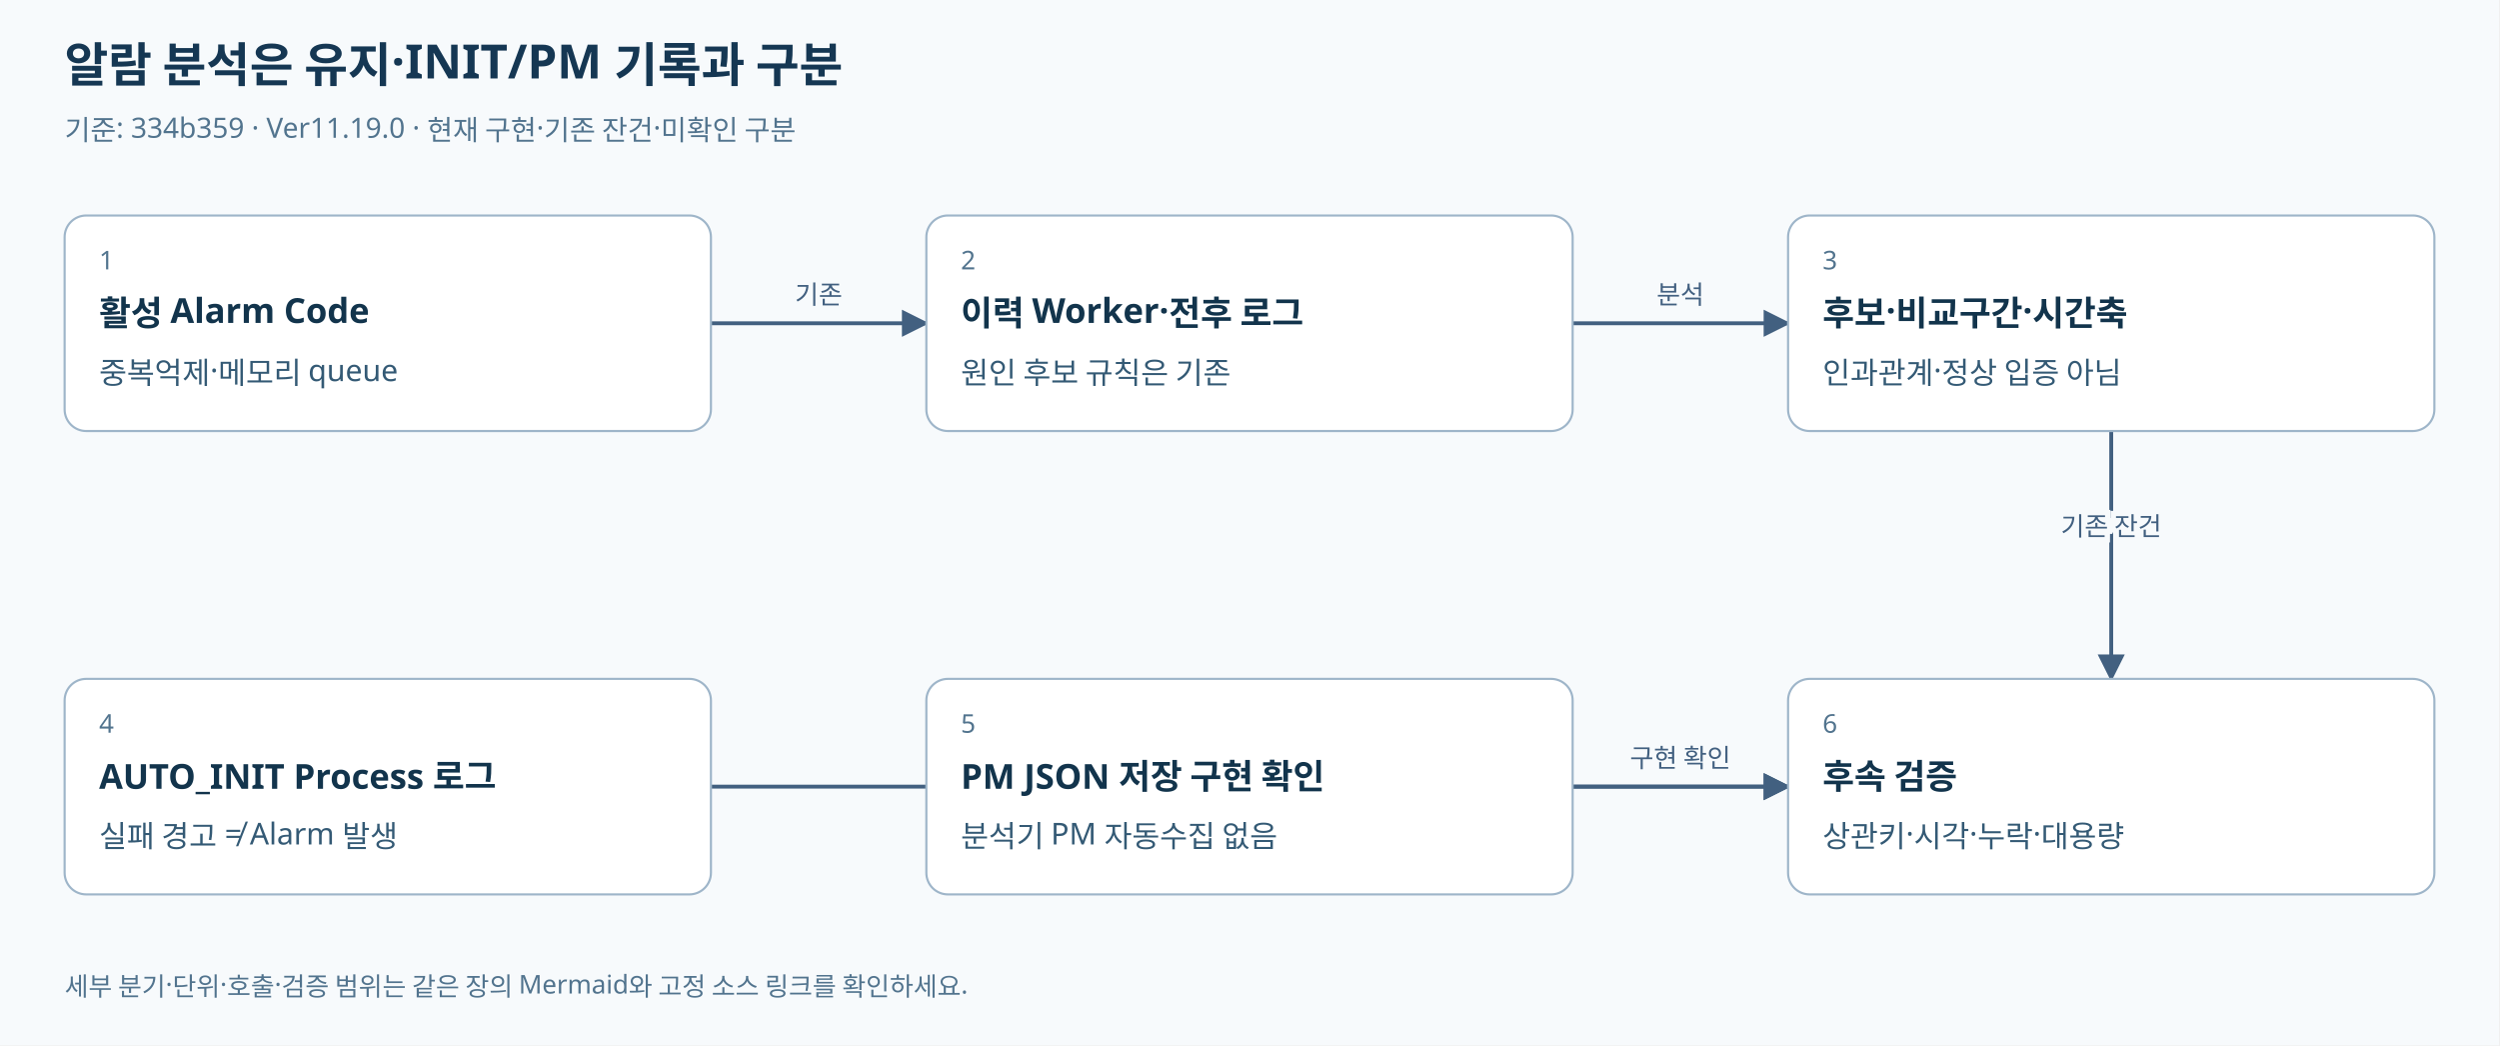
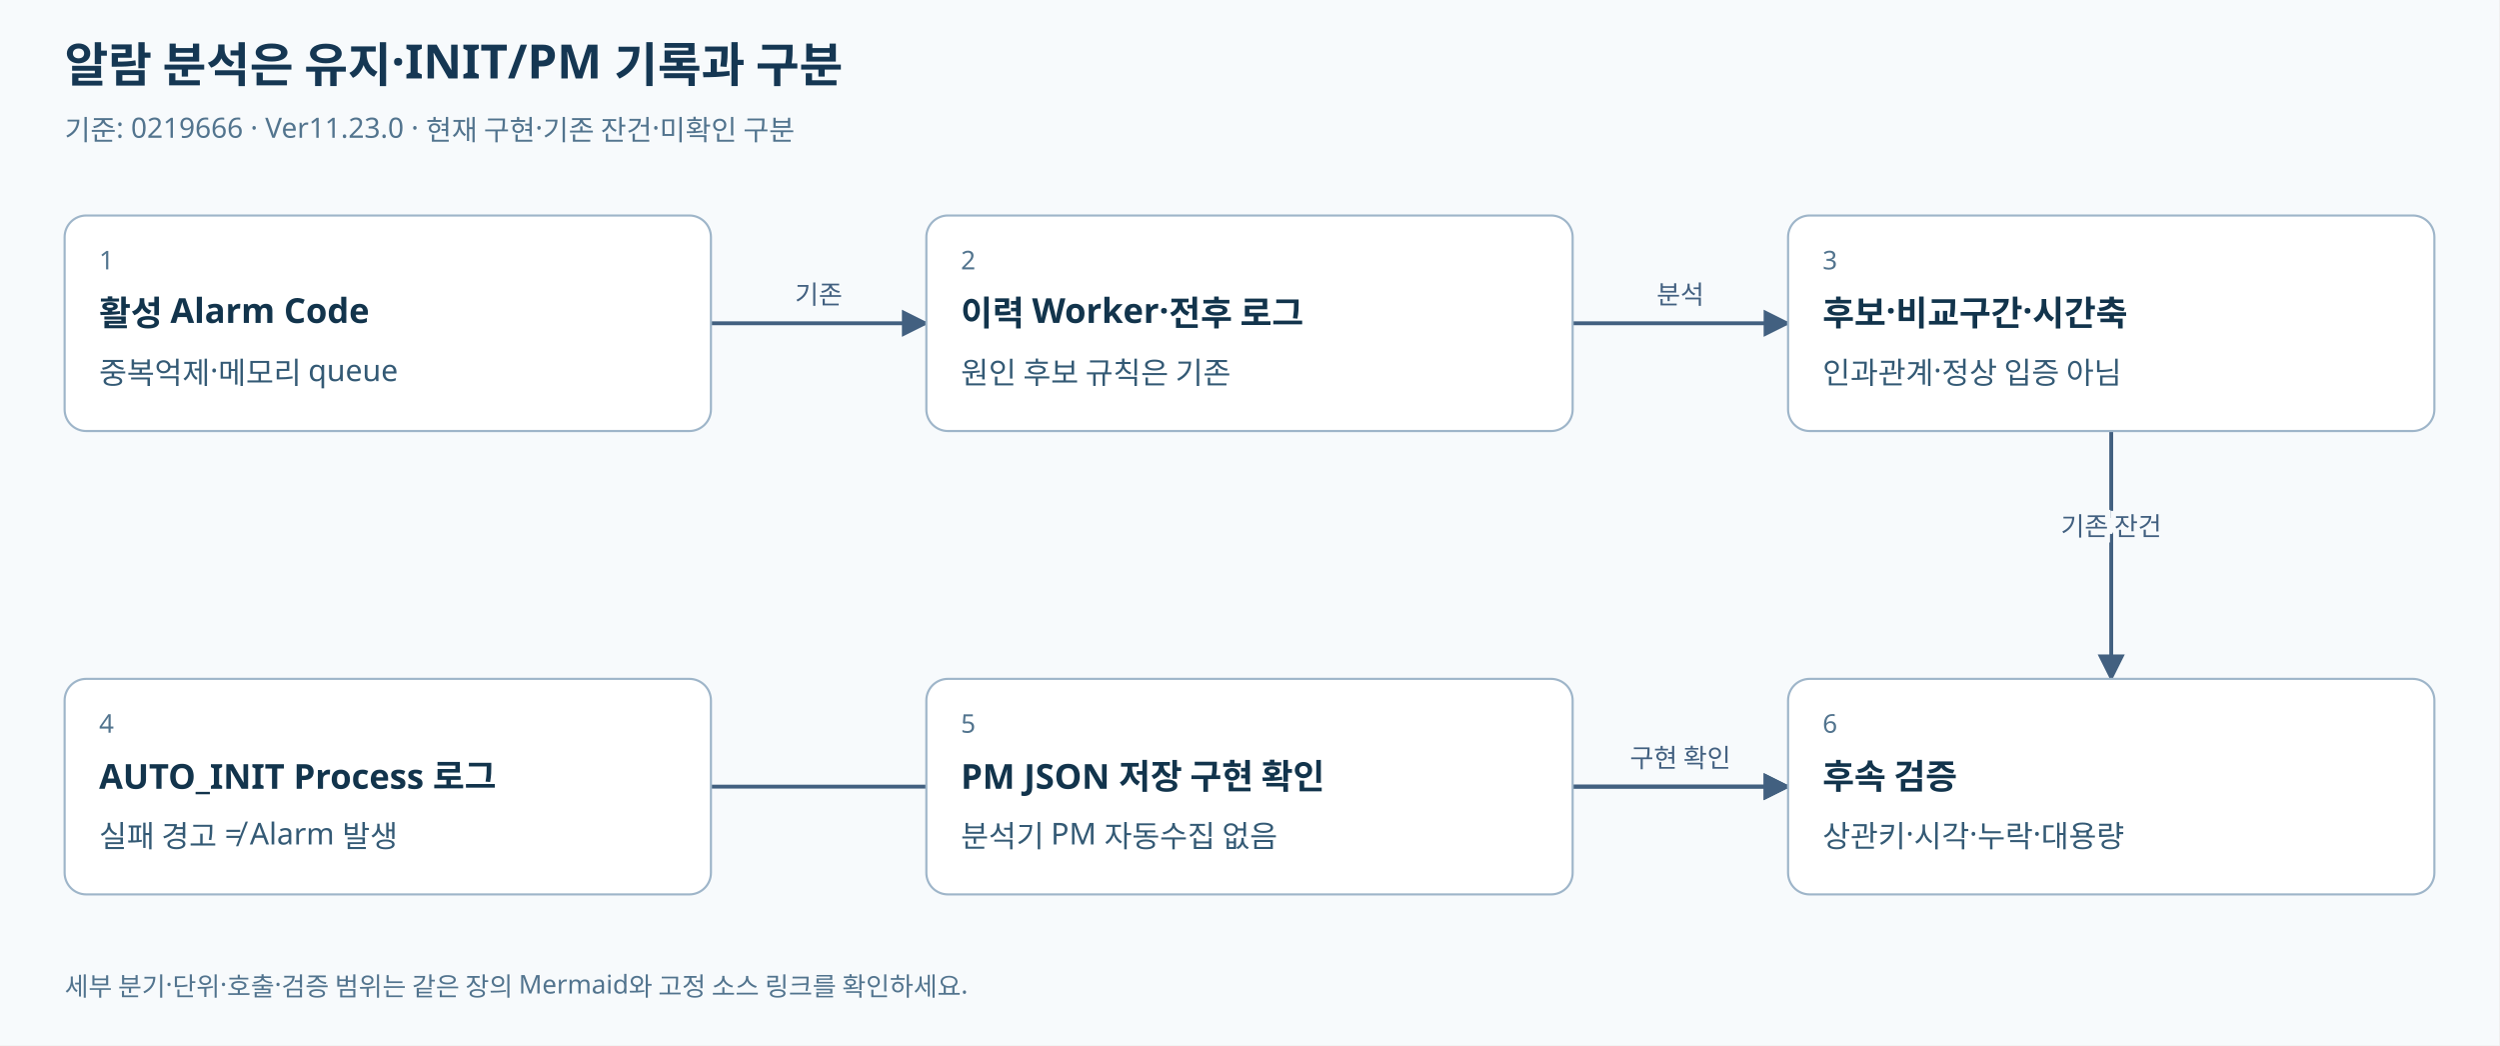
<svg xmlns="http://www.w3.org/2000/svg" width="1160" height="485" viewBox="0 0 1160 485" role="img" aria-label="알람 분석은 유지·INIT/PM 기록과 구분">
  <defs>
    <marker id="arrow" viewBox="0 0 10 10" refX="9" refY="5" markerWidth="7" markerHeight="7" orient="auto">
      <path d="M0 0 L10 5 L0 10z" fill="#426080" />
    </marker>
  </defs>
  <rect width="1160" height="485" fill="#f7fafc" />
  <g font-family="Malgun Gothic,Segoe UI,sans-serif">
    <text x="30" y="38" font-size="22" font-weight="bold" fill="#153753">알람 분석은 유지·INIT/PM 기록과 구분</text>
-     <text x="30" y="65" font-size="13" fill="#52748e">기준: 334b359 · Ver11.19.0 · 현재 구현·기존 잔건·미확인 구분</text>
+     <text x="30" y="65" font-size="13" fill="#52748e">기준: 0219666 · Ver11.23.0 · 현재 구현·기존 잔건·미확인 구분</text>
    <path d="M330 150 L430 150" fill="none" stroke="#426080" stroke-width="1.8" marker-end="url(#arrow)" />
    <text x="380" y="141" text-anchor="middle" font-size="12" fill="#426080" paint-order="stroke" stroke="#f7fafc" stroke-width="5">기존</text>
    <path d="M730 150 L830 150" fill="none" stroke="#426080" stroke-width="1.8" marker-end="url(#arrow)" />
    <text x="780" y="141" text-anchor="middle" font-size="12" fill="#426080" paint-order="stroke" stroke="#f7fafc" stroke-width="5">분석</text>
    <path d="M330 365 L830 365" fill="none" stroke="#426080" stroke-width="1.8" marker-end="url(#arrow)" />
    <text x="580" y="356" text-anchor="middle" font-size="12" fill="#426080" paint-order="stroke" stroke="#f7fafc" stroke-width="5">기록 대조</text>
    <path d="M730 365 L830 365" fill="none" stroke="#426080" stroke-width="1.8" marker-end="url(#arrow)" />
    <text x="780" y="356" text-anchor="middle" font-size="12" fill="#426080" paint-order="stroke" stroke="#f7fafc" stroke-width="5">구현 확인</text>
    <path d="M980 200 L980 315" fill="none" stroke="#426080" stroke-width="1.8" marker-end="url(#arrow)" />
    <text x="980" y="248.5" text-anchor="middle" font-size="12" fill="#426080" paint-order="stroke" stroke="#f7fafc" stroke-width="5">기존 잔건</text>
    <rect x="30" y="100" width="300" height="100" rx="10" fill="white" stroke="#9eb5c9" />
    <text x="46" y="125" font-size="12" fill="#52748e">1</text>
    <text x="46" y="151" font-size="16" font-weight="bold" fill="#12344c">활성 Alarm Code</text>
    <text x="46" y="178" font-size="14" fill="#345a75">중복억제·메모리 queue</text>
    <rect x="430" y="100" width="300" height="100" rx="10" fill="white" stroke="#9eb5c9" />
    <text x="446" y="125" font-size="12" fill="#52748e">2</text>
    <text x="446" y="151" font-size="16" font-weight="bold" fill="#12344c">이력 Worker·전후 로그</text>
    <text x="446" y="178" font-size="14" fill="#345a75">원인 후보 규칙은 기존</text>
    <rect x="830" y="100" width="300" height="100" rx="10" fill="white" stroke="#9eb5c9" />
    <text x="846" y="125" font-size="12" fill="#52748e">3</text>
    <text x="846" y="151" font-size="16" font-weight="bold" fill="#12344c">후보·비교구간·시간축</text>
    <text x="846" y="178" font-size="14" fill="#345a75">인과관계·정상 입증 아님</text>
    <rect x="30" y="315" width="300" height="100" rx="10" fill="white" stroke="#9eb5c9" />
    <text x="46" y="340" font-size="12" fill="#52748e">4</text>
    <text x="46" y="366" font-size="16" font-weight="bold" fill="#12344c">AUTO_INIT Process 로그</text>
    <text x="46" y="393" font-size="14" fill="#345a75">실패 경고 ≠ Alarm 발생</text>
    <rect x="430" y="315" width="300" height="100" rx="10" fill="white" stroke="#9eb5c9" />
    <text x="446" y="340" font-size="12" fill="#52748e">5</text>
    <text x="446" y="366" font-size="16" font-weight="bold" fill="#12344c">PM JSON 저장 구현 확인</text>
    <text x="446" y="393" font-size="14" fill="#345a75">분석기 PM 자동수집 없음</text>
    <rect x="830" y="315" width="300" height="100" rx="10" fill="white" stroke="#9eb5c9" />
    <text x="846" y="340" font-size="12" fill="#52748e">6</text>
    <text x="846" y="366" font-size="16" font-weight="bold" fill="#12344c">후속 검증</text>
    <text x="846" y="393" font-size="14" fill="#345a75">상관키·시각·누락·대용량</text>
    <text x="30" y="462" font-size="12" fill="#52748e">세부 분기·단위·호출·검증 범위는 같은 장의 Mermaid와 고정 소스 링크를 확인하세요.</text>
  </g>
</svg>
